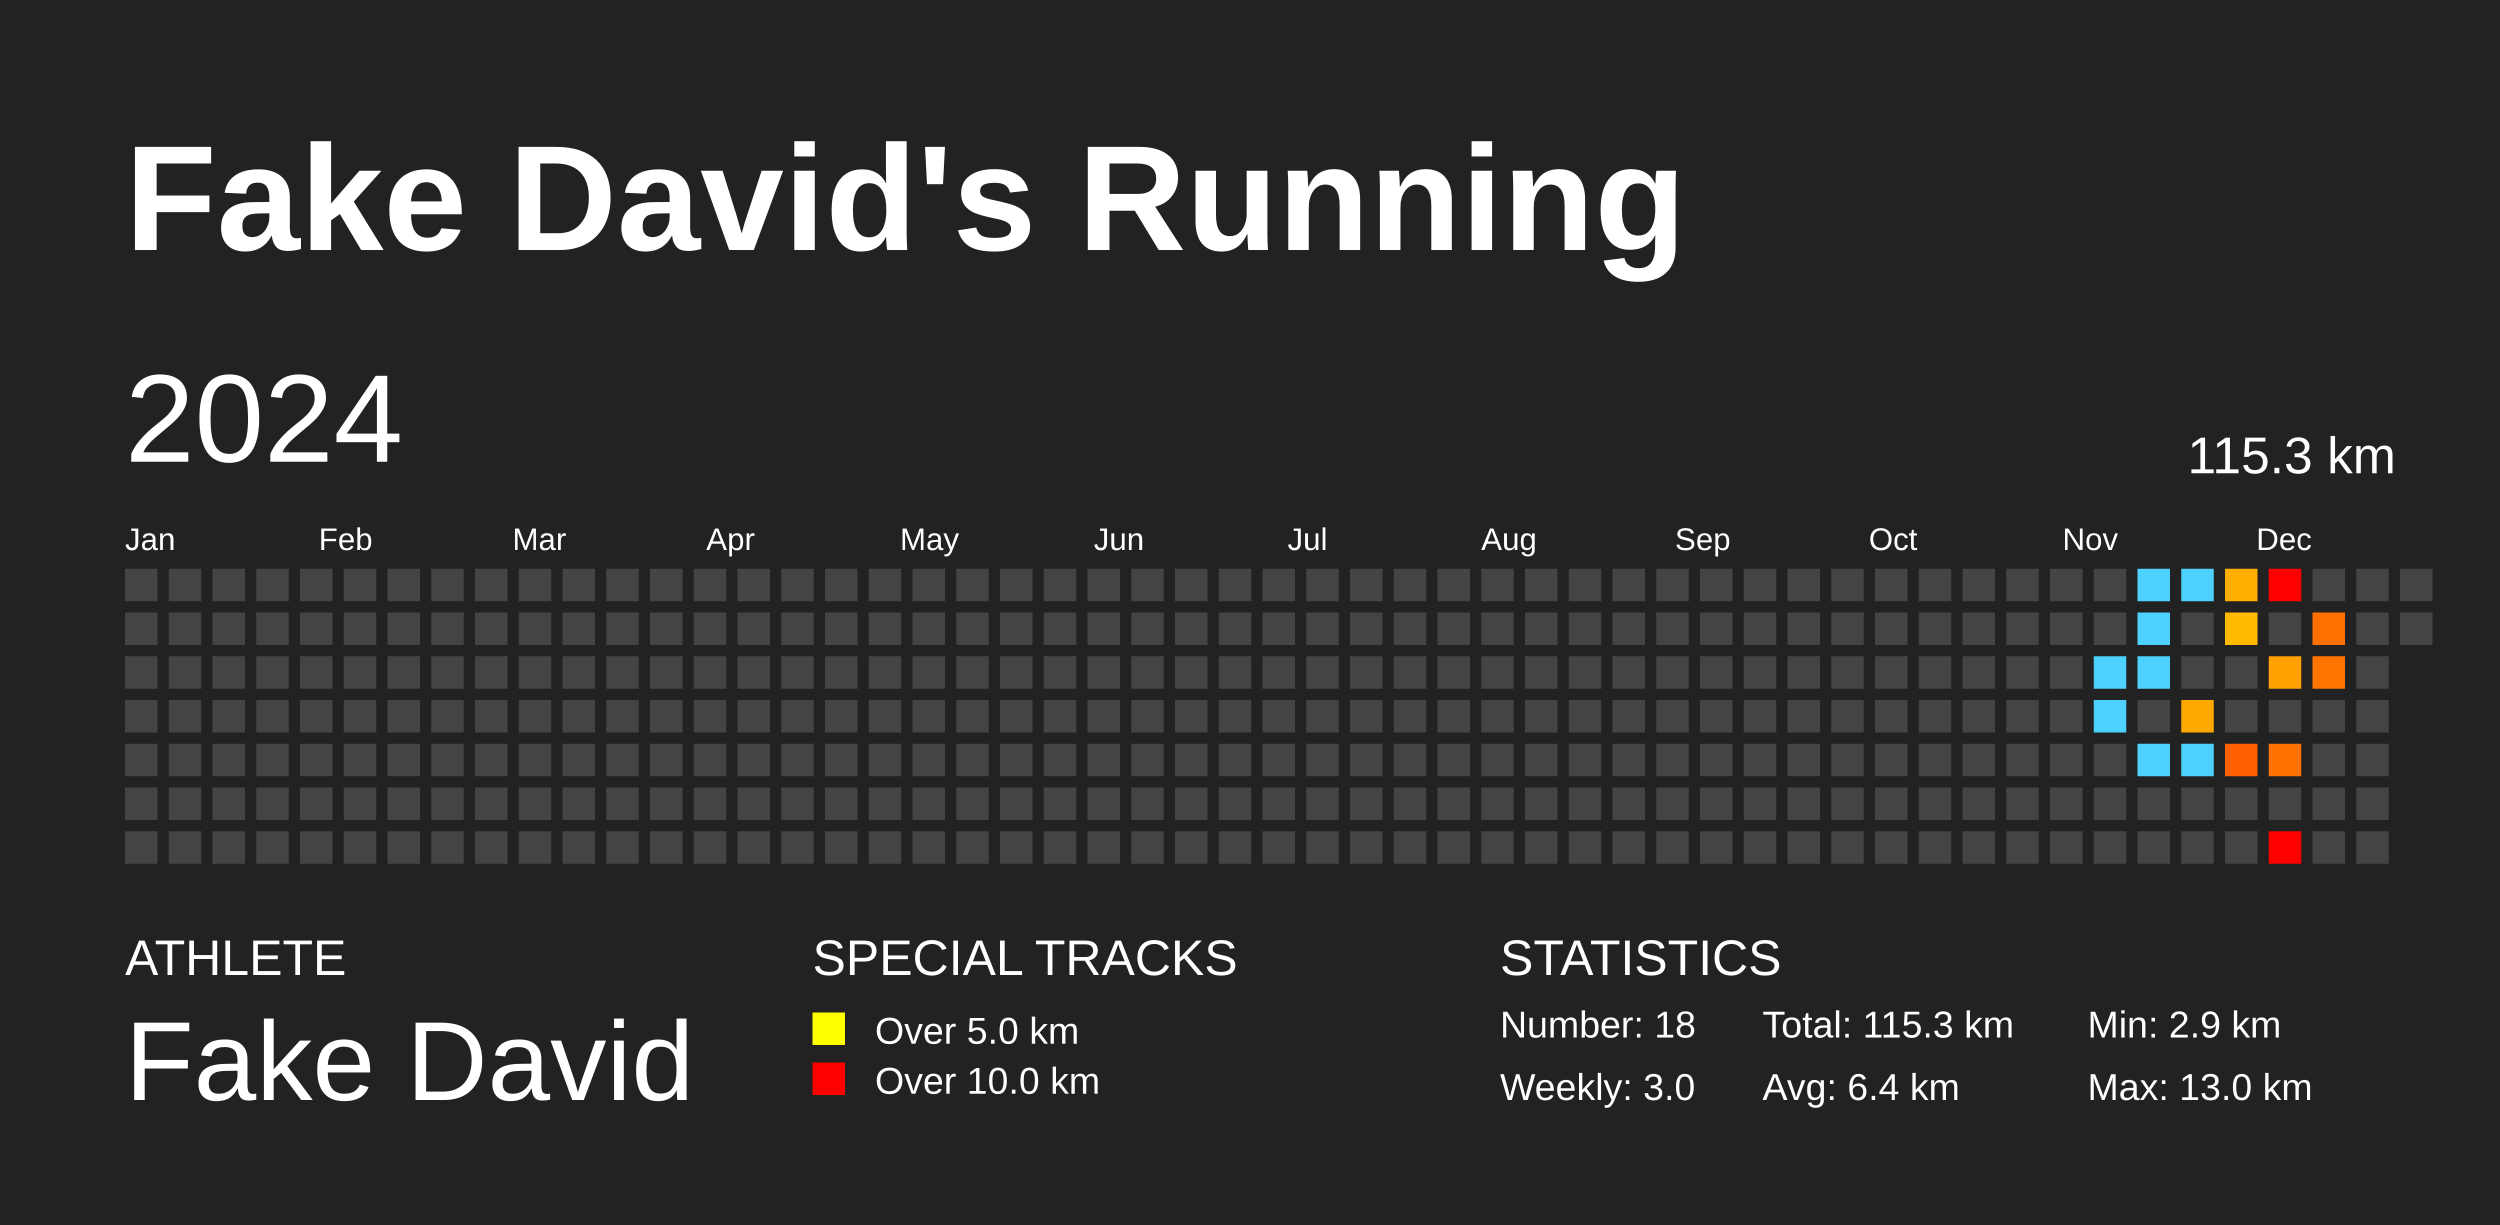
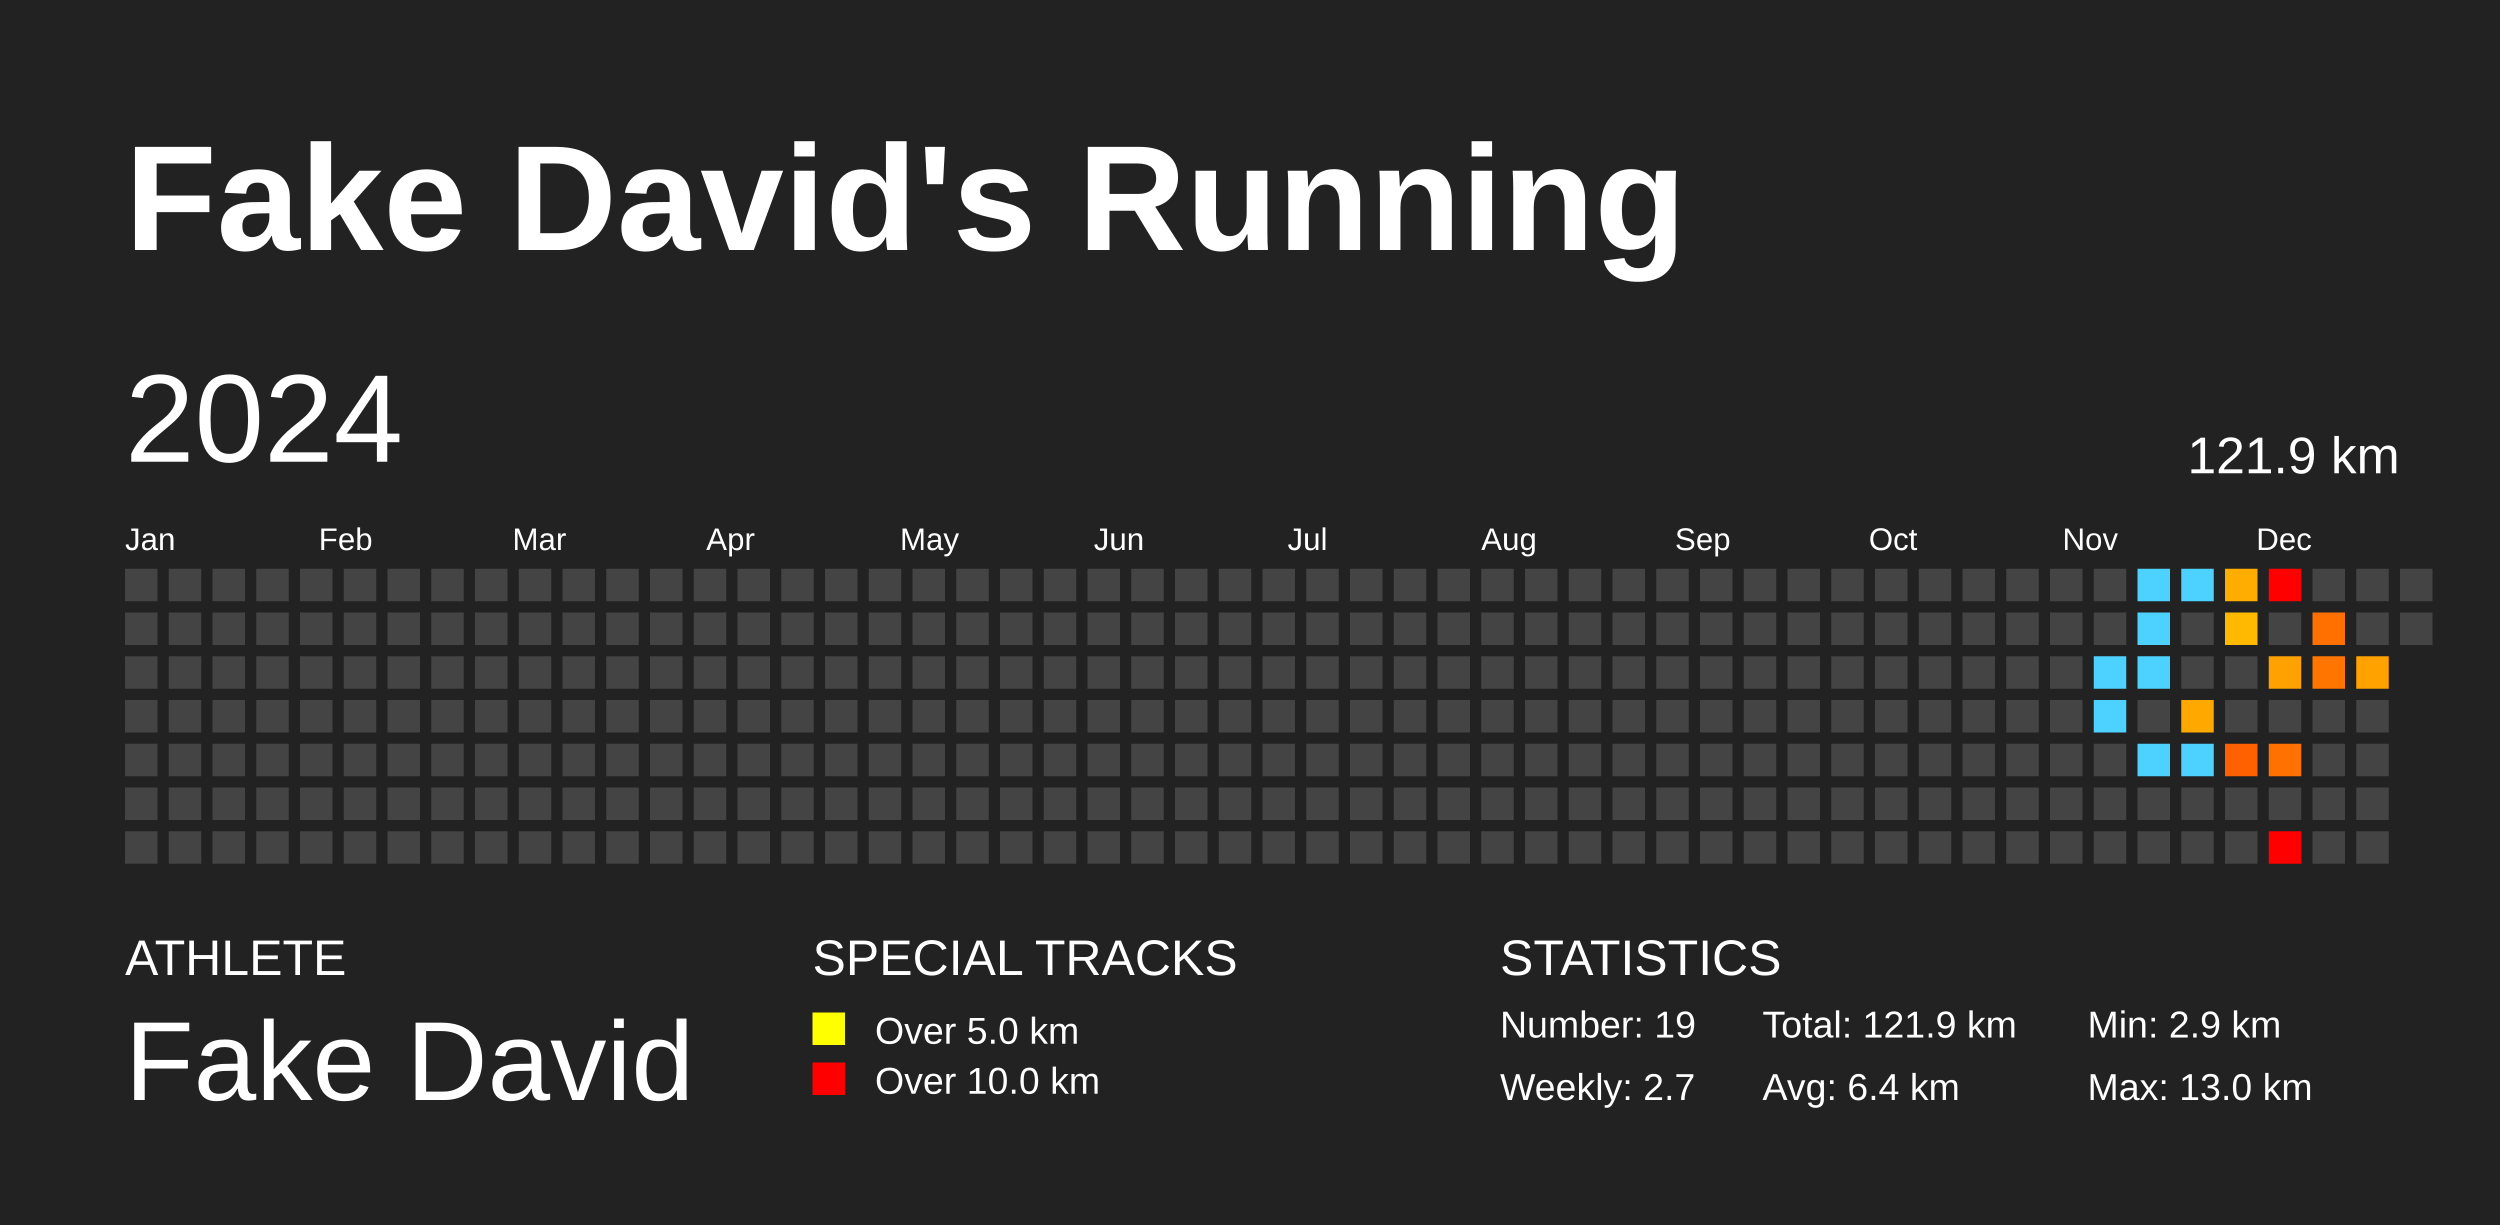
<svg xmlns="http://www.w3.org/2000/svg" baseProfile="full" height="98mm" version="1.1" viewBox="0,0,200,98" width="200mm">
  <defs />
  <rect fill="#222222" height="98" width="200" x="0" y="0" />
  <text fill="#FFFFFF" style="font-size:12px; font-family:Arial; font-weight:bold;" x="10" y="20">Fake David's Running</text>
  <text fill="#FFFFFF" style="font-size:4px; font-family:Arial" x="10" y="78">ATHLETE</text>
  <text fill="#FFFFFF" style="font-size:9px; font-family:Arial" x="10" y="88">Fake David</text>
  <text fill="#FFFFFF" style="font-size:4px; font-family:Arial" x="65" y="78">SPECIAL TRACKS</text>
  <rect fill="yellow" height="2.6" width="2.6" x="65" y="81" />
  <text fill="#FFFFFF" style="font-size:3px; font-family:Arial" x="70" y="83.5">Over 5.0 km</text>
  <rect fill="red" height="2.6" width="2.6" x="65" y="85" />
  <text fill="#FFFFFF" style="font-size:3px; font-family:Arial" x="70" y="87.5">Over 10.0 km</text>
  <text fill="#FFFFFF" style="font-size:4px; font-family:Arial" x="120" y="78">STATISTICS</text>
-   <text fill="#FFFFFF" style="font-size:3px; font-family:Arial" x="120" y="83">Number: 18</text>
-   <text fill="#FFFFFF" style="font-size:3px; font-family:Arial" x="120" y="88">Weekly: 3.0</text>
-   <text fill="#FFFFFF" style="font-size:3px; font-family:Arial" x="141" y="83">Total: 115.3 km</text>
+   <text fill="#FFFFFF" style="font-size:3px; font-family:Arial" x="120" y="83">Number: 19</text>
+   <text fill="#FFFFFF" style="font-size:3px; font-family:Arial" x="120" y="88">Weekly: 2.7</text>
+   <text fill="#FFFFFF" style="font-size:3px; font-family:Arial" x="141" y="83">Total: 121.9 km</text>
  <text fill="#FFFFFF" style="font-size:3px; font-family:Arial" x="141" y="88">Avg: 6.4 km</text>
  <text fill="#FFFFFF" style="font-size:3px; font-family:Arial" x="167" y="83">Min: 2.9 km</text>
  <text fill="#FFFFFF" style="font-size:3px; font-family:Arial" x="167" y="88">Max: 13.0 km</text>
  <text dominant-baseline="hanging" fill="#FFFFFF" style="font-size:10.0px; font-family:Arial;" x="10" y="30">2024</text>
-   <text dominant-baseline="hanging" fill="#FFFFFF" style="font-size:4.125px; font-family:Arial;" x="175" y="35">115.3 km</text>
+   <text dominant-baseline="hanging" fill="#FFFFFF" style="font-size:4.125px; font-family:Arial;" x="175" y="35">121.9 km</text>
  <text fill="#FFFFFF" style="font-size:2.5px; font-family:Arial" x="10.0" y="44">Jan</text>
  <text fill="#FFFFFF" style="font-size:2.5px; font-family:Arial" x="25.5" y="44">Feb</text>
  <text fill="#FFFFFF" style="font-size:2.5px; font-family:Arial" x="41.0" y="44">Mar</text>
  <text fill="#FFFFFF" style="font-size:2.5px; font-family:Arial" x="56.5" y="44">Apr</text>
  <text fill="#FFFFFF" style="font-size:2.5px; font-family:Arial" x="72.0" y="44">May</text>
  <text fill="#FFFFFF" style="font-size:2.5px; font-family:Arial" x="87.5" y="44">Jun</text>
  <text fill="#FFFFFF" style="font-size:2.5px; font-family:Arial" x="103.0" y="44">Jul</text>
  <text fill="#FFFFFF" style="font-size:2.5px; font-family:Arial" x="118.5" y="44">Aug</text>
  <text fill="#FFFFFF" style="font-size:2.5px; font-family:Arial" x="134.0" y="44">Sep</text>
  <text fill="#FFFFFF" style="font-size:2.5px; font-family:Arial" x="149.5" y="44">Oct</text>
  <text fill="#FFFFFF" style="font-size:2.5px; font-family:Arial" x="165.0" y="44">Nov</text>
  <text fill="#FFFFFF" style="font-size:2.5px; font-family:Arial" x="180.5" y="44">Dec</text>
  <rect fill="#444444" height="2.6" width="2.6" x="10.0" y="45.5" />
  <rect fill="#444444" height="2.6" width="2.6" x="10.0" y="49.0" />
  <rect fill="#444444" height="2.6" width="2.6" x="10.0" y="52.5" />
  <rect fill="#444444" height="2.6" width="2.6" x="10.0" y="56.0" />
  <rect fill="#444444" height="2.6" width="2.6" x="10.0" y="59.5" />
  <rect fill="#444444" height="2.6" width="2.6" x="10.0" y="63.0" />
  <rect fill="#444444" height="2.6" width="2.6" x="10.0" y="66.5" />
  <rect fill="#444444" height="2.6" width="2.6" x="13.5" y="45.5" />
  <rect fill="#444444" height="2.6" width="2.6" x="13.5" y="49.0" />
  <rect fill="#444444" height="2.6" width="2.6" x="13.5" y="52.5" />
  <rect fill="#444444" height="2.6" width="2.6" x="13.5" y="56.0" />
  <rect fill="#444444" height="2.6" width="2.6" x="13.5" y="59.5" />
  <rect fill="#444444" height="2.6" width="2.6" x="13.5" y="63.0" />
  <rect fill="#444444" height="2.6" width="2.6" x="13.5" y="66.5" />
  <rect fill="#444444" height="2.6" width="2.6" x="17.0" y="45.5" />
  <rect fill="#444444" height="2.6" width="2.6" x="17.0" y="49.0" />
  <rect fill="#444444" height="2.6" width="2.6" x="17.0" y="52.5" />
  <rect fill="#444444" height="2.6" width="2.6" x="17.0" y="56.0" />
  <rect fill="#444444" height="2.6" width="2.6" x="17.0" y="59.5" />
  <rect fill="#444444" height="2.6" width="2.6" x="17.0" y="63.0" />
  <rect fill="#444444" height="2.6" width="2.6" x="17.0" y="66.5" />
  <rect fill="#444444" height="2.6" width="2.6" x="20.5" y="45.5" />
  <rect fill="#444444" height="2.6" width="2.6" x="20.5" y="49.0" />
  <rect fill="#444444" height="2.6" width="2.6" x="20.5" y="52.5" />
  <rect fill="#444444" height="2.6" width="2.6" x="20.5" y="56.0" />
  <rect fill="#444444" height="2.6" width="2.6" x="20.5" y="59.5" />
  <rect fill="#444444" height="2.6" width="2.6" x="20.5" y="63.0" />
  <rect fill="#444444" height="2.6" width="2.6" x="20.5" y="66.5" />
  <rect fill="#444444" height="2.6" width="2.6" x="24.0" y="45.5" />
  <rect fill="#444444" height="2.6" width="2.6" x="24.0" y="49.0" />
  <rect fill="#444444" height="2.6" width="2.6" x="24.0" y="52.5" />
  <rect fill="#444444" height="2.6" width="2.6" x="24.0" y="56.0" />
  <rect fill="#444444" height="2.6" width="2.6" x="24.0" y="59.5" />
  <rect fill="#444444" height="2.6" width="2.6" x="24.0" y="63.0" />
  <rect fill="#444444" height="2.6" width="2.6" x="24.0" y="66.5" />
  <rect fill="#444444" height="2.6" width="2.6" x="27.5" y="45.5" />
  <rect fill="#444444" height="2.6" width="2.6" x="27.5" y="49.0" />
  <rect fill="#444444" height="2.6" width="2.6" x="27.5" y="52.5" />
  <rect fill="#444444" height="2.6" width="2.6" x="27.5" y="56.0" />
  <rect fill="#444444" height="2.6" width="2.6" x="27.5" y="59.5" />
  <rect fill="#444444" height="2.6" width="2.6" x="27.5" y="63.0" />
  <rect fill="#444444" height="2.6" width="2.6" x="27.5" y="66.5" />
  <rect fill="#444444" height="2.6" width="2.6" x="31.0" y="45.5" />
  <rect fill="#444444" height="2.6" width="2.6" x="31.0" y="49.0" />
  <rect fill="#444444" height="2.6" width="2.6" x="31.0" y="52.5" />
  <rect fill="#444444" height="2.6" width="2.6" x="31.0" y="56.0" />
  <rect fill="#444444" height="2.6" width="2.6" x="31.0" y="59.5" />
  <rect fill="#444444" height="2.6" width="2.6" x="31.0" y="63.0" />
  <rect fill="#444444" height="2.6" width="2.6" x="31.0" y="66.5" />
  <rect fill="#444444" height="2.6" width="2.6" x="34.5" y="45.5" />
  <rect fill="#444444" height="2.6" width="2.6" x="34.5" y="49.0" />
  <rect fill="#444444" height="2.6" width="2.6" x="34.5" y="52.5" />
  <rect fill="#444444" height="2.6" width="2.6" x="34.5" y="56.0" />
  <rect fill="#444444" height="2.6" width="2.6" x="34.5" y="59.5" />
  <rect fill="#444444" height="2.6" width="2.6" x="34.5" y="63.0" />
  <rect fill="#444444" height="2.6" width="2.6" x="34.5" y="66.5" />
  <rect fill="#444444" height="2.6" width="2.6" x="38.0" y="45.5" />
  <rect fill="#444444" height="2.6" width="2.6" x="38.0" y="49.0" />
  <rect fill="#444444" height="2.6" width="2.6" x="38.0" y="52.5" />
  <rect fill="#444444" height="2.6" width="2.6" x="38.0" y="56.0" />
  <rect fill="#444444" height="2.6" width="2.6" x="38.0" y="59.5" />
  <rect fill="#444444" height="2.6" width="2.6" x="38.0" y="63.0" />
  <rect fill="#444444" height="2.6" width="2.6" x="38.0" y="66.5" />
  <rect fill="#444444" height="2.6" width="2.6" x="41.5" y="45.5" />
  <rect fill="#444444" height="2.6" width="2.6" x="41.5" y="49.0" />
  <rect fill="#444444" height="2.6" width="2.6" x="41.5" y="52.5" />
  <rect fill="#444444" height="2.6" width="2.6" x="41.5" y="56.0" />
  <rect fill="#444444" height="2.6" width="2.6" x="41.5" y="59.5" />
  <rect fill="#444444" height="2.6" width="2.6" x="41.5" y="63.0" />
  <rect fill="#444444" height="2.6" width="2.6" x="41.5" y="66.5" />
  <rect fill="#444444" height="2.6" width="2.6" x="45.0" y="45.5" />
  <rect fill="#444444" height="2.6" width="2.6" x="45.0" y="49.0" />
  <rect fill="#444444" height="2.6" width="2.6" x="45.0" y="52.5" />
  <rect fill="#444444" height="2.6" width="2.6" x="45.0" y="56.0" />
  <rect fill="#444444" height="2.6" width="2.6" x="45.0" y="59.5" />
  <rect fill="#444444" height="2.6" width="2.6" x="45.0" y="63.0" />
  <rect fill="#444444" height="2.6" width="2.6" x="45.0" y="66.5" />
  <rect fill="#444444" height="2.6" width="2.6" x="48.5" y="45.5" />
  <rect fill="#444444" height="2.6" width="2.6" x="48.5" y="49.0" />
  <rect fill="#444444" height="2.6" width="2.6" x="48.5" y="52.5" />
  <rect fill="#444444" height="2.6" width="2.6" x="48.5" y="56.0" />
  <rect fill="#444444" height="2.6" width="2.6" x="48.5" y="59.5" />
  <rect fill="#444444" height="2.6" width="2.6" x="48.5" y="63.0" />
  <rect fill="#444444" height="2.6" width="2.6" x="48.5" y="66.5" />
  <rect fill="#444444" height="2.6" width="2.6" x="52.0" y="45.5" />
  <rect fill="#444444" height="2.6" width="2.6" x="52.0" y="49.0" />
  <rect fill="#444444" height="2.6" width="2.6" x="52.0" y="52.5" />
  <rect fill="#444444" height="2.6" width="2.6" x="52.0" y="56.0" />
  <rect fill="#444444" height="2.6" width="2.6" x="52.0" y="59.5" />
  <rect fill="#444444" height="2.6" width="2.6" x="52.0" y="63.0" />
  <rect fill="#444444" height="2.6" width="2.6" x="52.0" y="66.5" />
  <rect fill="#444444" height="2.6" width="2.6" x="55.5" y="45.5" />
  <rect fill="#444444" height="2.6" width="2.6" x="55.5" y="49.0" />
  <rect fill="#444444" height="2.6" width="2.6" x="55.5" y="52.5" />
  <rect fill="#444444" height="2.6" width="2.6" x="55.5" y="56.0" />
  <rect fill="#444444" height="2.6" width="2.6" x="55.5" y="59.5" />
  <rect fill="#444444" height="2.6" width="2.6" x="55.5" y="63.0" />
  <rect fill="#444444" height="2.6" width="2.6" x="55.5" y="66.5" />
  <rect fill="#444444" height="2.6" width="2.6" x="59.0" y="45.5" />
  <rect fill="#444444" height="2.6" width="2.6" x="59.0" y="49.0" />
  <rect fill="#444444" height="2.6" width="2.6" x="59.0" y="52.5" />
  <rect fill="#444444" height="2.6" width="2.6" x="59.0" y="56.0" />
  <rect fill="#444444" height="2.6" width="2.6" x="59.0" y="59.5" />
  <rect fill="#444444" height="2.6" width="2.6" x="59.0" y="63.0" />
  <rect fill="#444444" height="2.6" width="2.6" x="59.0" y="66.5" />
  <rect fill="#444444" height="2.6" width="2.6" x="62.5" y="45.5" />
  <rect fill="#444444" height="2.6" width="2.6" x="62.5" y="49.0" />
  <rect fill="#444444" height="2.6" width="2.6" x="62.5" y="52.5" />
  <rect fill="#444444" height="2.6" width="2.6" x="62.5" y="56.0" />
  <rect fill="#444444" height="2.6" width="2.6" x="62.5" y="59.5" />
  <rect fill="#444444" height="2.6" width="2.6" x="62.5" y="63.0" />
  <rect fill="#444444" height="2.6" width="2.6" x="62.5" y="66.5" />
  <rect fill="#444444" height="2.6" width="2.6" x="66.0" y="45.5" />
  <rect fill="#444444" height="2.6" width="2.6" x="66.0" y="49.0" />
  <rect fill="#444444" height="2.6" width="2.6" x="66.0" y="52.5" />
  <rect fill="#444444" height="2.6" width="2.6" x="66.0" y="56.0" />
  <rect fill="#444444" height="2.6" width="2.6" x="66.0" y="59.5" />
  <rect fill="#444444" height="2.6" width="2.6" x="66.0" y="63.0" />
  <rect fill="#444444" height="2.6" width="2.6" x="66.0" y="66.5" />
  <rect fill="#444444" height="2.6" width="2.6" x="69.5" y="45.5" />
  <rect fill="#444444" height="2.6" width="2.6" x="69.5" y="49.0" />
  <rect fill="#444444" height="2.6" width="2.6" x="69.5" y="52.5" />
  <rect fill="#444444" height="2.6" width="2.6" x="69.5" y="56.0" />
  <rect fill="#444444" height="2.6" width="2.6" x="69.5" y="59.5" />
  <rect fill="#444444" height="2.6" width="2.6" x="69.5" y="63.0" />
  <rect fill="#444444" height="2.6" width="2.6" x="69.5" y="66.5" />
  <rect fill="#444444" height="2.6" width="2.6" x="73.0" y="45.5" />
  <rect fill="#444444" height="2.6" width="2.6" x="73.0" y="49.0" />
  <rect fill="#444444" height="2.6" width="2.6" x="73.0" y="52.5" />
  <rect fill="#444444" height="2.6" width="2.6" x="73.0" y="56.0" />
  <rect fill="#444444" height="2.6" width="2.6" x="73.0" y="59.5" />
  <rect fill="#444444" height="2.6" width="2.6" x="73.0" y="63.0" />
  <rect fill="#444444" height="2.6" width="2.6" x="73.0" y="66.5" />
  <rect fill="#444444" height="2.6" width="2.6" x="76.5" y="45.5" />
  <rect fill="#444444" height="2.6" width="2.6" x="76.5" y="49.0" />
  <rect fill="#444444" height="2.6" width="2.6" x="76.5" y="52.5" />
  <rect fill="#444444" height="2.6" width="2.6" x="76.5" y="56.0" />
  <rect fill="#444444" height="2.6" width="2.6" x="76.5" y="59.5" />
  <rect fill="#444444" height="2.6" width="2.6" x="76.5" y="63.0" />
  <rect fill="#444444" height="2.6" width="2.6" x="76.5" y="66.5" />
  <rect fill="#444444" height="2.6" width="2.6" x="80.0" y="45.5" />
  <rect fill="#444444" height="2.6" width="2.6" x="80.0" y="49.0" />
  <rect fill="#444444" height="2.6" width="2.6" x="80.0" y="52.5" />
  <rect fill="#444444" height="2.6" width="2.6" x="80.0" y="56.0" />
  <rect fill="#444444" height="2.6" width="2.6" x="80.0" y="59.5" />
  <rect fill="#444444" height="2.6" width="2.6" x="80.0" y="63.0" />
  <rect fill="#444444" height="2.6" width="2.6" x="80.0" y="66.5" />
  <rect fill="#444444" height="2.6" width="2.6" x="83.5" y="45.5" />
  <rect fill="#444444" height="2.6" width="2.6" x="83.5" y="49.0" />
  <rect fill="#444444" height="2.6" width="2.6" x="83.5" y="52.5" />
  <rect fill="#444444" height="2.6" width="2.6" x="83.5" y="56.0" />
  <rect fill="#444444" height="2.6" width="2.6" x="83.5" y="59.5" />
  <rect fill="#444444" height="2.6" width="2.6" x="83.5" y="63.0" />
  <rect fill="#444444" height="2.6" width="2.6" x="83.5" y="66.5" />
  <rect fill="#444444" height="2.6" width="2.6" x="87.0" y="45.5" />
  <rect fill="#444444" height="2.6" width="2.6" x="87.0" y="49.0" />
  <rect fill="#444444" height="2.6" width="2.6" x="87.0" y="52.5" />
  <rect fill="#444444" height="2.6" width="2.6" x="87.0" y="56.0" />
  <rect fill="#444444" height="2.6" width="2.6" x="87.0" y="59.5" />
  <rect fill="#444444" height="2.6" width="2.6" x="87.0" y="63.0" />
  <rect fill="#444444" height="2.6" width="2.6" x="87.0" y="66.5" />
  <rect fill="#444444" height="2.6" width="2.6" x="90.5" y="45.5" />
  <rect fill="#444444" height="2.6" width="2.6" x="90.5" y="49.0" />
  <rect fill="#444444" height="2.6" width="2.6" x="90.5" y="52.5" />
  <rect fill="#444444" height="2.6" width="2.6" x="90.5" y="56.0" />
  <rect fill="#444444" height="2.6" width="2.6" x="90.5" y="59.5" />
  <rect fill="#444444" height="2.6" width="2.6" x="90.5" y="63.0" />
  <rect fill="#444444" height="2.6" width="2.6" x="90.5" y="66.5" />
  <rect fill="#444444" height="2.6" width="2.6" x="94.0" y="45.5" />
  <rect fill="#444444" height="2.6" width="2.6" x="94.0" y="49.0" />
  <rect fill="#444444" height="2.6" width="2.6" x="94.0" y="52.5" />
  <rect fill="#444444" height="2.6" width="2.6" x="94.0" y="56.0" />
  <rect fill="#444444" height="2.6" width="2.6" x="94.0" y="59.5" />
  <rect fill="#444444" height="2.6" width="2.6" x="94.0" y="63.0" />
  <rect fill="#444444" height="2.6" width="2.6" x="94.0" y="66.5" />
  <rect fill="#444444" height="2.6" width="2.6" x="97.5" y="45.5" />
  <rect fill="#444444" height="2.6" width="2.6" x="97.5" y="49.0" />
  <rect fill="#444444" height="2.6" width="2.6" x="97.5" y="52.5" />
  <rect fill="#444444" height="2.6" width="2.6" x="97.5" y="56.0" />
  <rect fill="#444444" height="2.6" width="2.6" x="97.5" y="59.5" />
  <rect fill="#444444" height="2.6" width="2.6" x="97.5" y="63.0" />
  <rect fill="#444444" height="2.6" width="2.6" x="97.5" y="66.5" />
  <rect fill="#444444" height="2.6" width="2.6" x="101.0" y="45.5" />
  <rect fill="#444444" height="2.6" width="2.6" x="101.0" y="49.0" />
  <rect fill="#444444" height="2.6" width="2.6" x="101.0" y="52.5" />
  <rect fill="#444444" height="2.6" width="2.6" x="101.0" y="56.0" />
  <rect fill="#444444" height="2.6" width="2.6" x="101.0" y="59.5" />
  <rect fill="#444444" height="2.6" width="2.6" x="101.0" y="63.0" />
  <rect fill="#444444" height="2.6" width="2.6" x="101.0" y="66.5" />
  <rect fill="#444444" height="2.6" width="2.6" x="104.5" y="45.5" />
  <rect fill="#444444" height="2.6" width="2.6" x="104.5" y="49.0" />
  <rect fill="#444444" height="2.6" width="2.6" x="104.5" y="52.5" />
  <rect fill="#444444" height="2.6" width="2.6" x="104.5" y="56.0" />
  <rect fill="#444444" height="2.6" width="2.6" x="104.5" y="59.5" />
  <rect fill="#444444" height="2.6" width="2.6" x="104.5" y="63.0" />
  <rect fill="#444444" height="2.6" width="2.6" x="104.5" y="66.5" />
  <rect fill="#444444" height="2.6" width="2.6" x="108.0" y="45.5" />
  <rect fill="#444444" height="2.6" width="2.6" x="108.0" y="49.0" />
  <rect fill="#444444" height="2.6" width="2.6" x="108.0" y="52.5" />
  <rect fill="#444444" height="2.6" width="2.6" x="108.0" y="56.0" />
  <rect fill="#444444" height="2.6" width="2.6" x="108.0" y="59.5" />
  <rect fill="#444444" height="2.6" width="2.6" x="108.0" y="63.0" />
  <rect fill="#444444" height="2.6" width="2.6" x="108.0" y="66.5" />
  <rect fill="#444444" height="2.6" width="2.6" x="111.5" y="45.5" />
  <rect fill="#444444" height="2.6" width="2.6" x="111.5" y="49.0" />
  <rect fill="#444444" height="2.6" width="2.6" x="111.5" y="52.5" />
  <rect fill="#444444" height="2.6" width="2.6" x="111.5" y="56.0" />
  <rect fill="#444444" height="2.6" width="2.6" x="111.5" y="59.5" />
  <rect fill="#444444" height="2.6" width="2.6" x="111.5" y="63.0" />
  <rect fill="#444444" height="2.6" width="2.6" x="111.5" y="66.5" />
  <rect fill="#444444" height="2.6" width="2.6" x="115.0" y="45.5" />
  <rect fill="#444444" height="2.6" width="2.6" x="115.0" y="49.0" />
  <rect fill="#444444" height="2.6" width="2.6" x="115.0" y="52.5" />
  <rect fill="#444444" height="2.6" width="2.6" x="115.0" y="56.0" />
  <rect fill="#444444" height="2.6" width="2.6" x="115.0" y="59.5" />
  <rect fill="#444444" height="2.6" width="2.6" x="115.0" y="63.0" />
  <rect fill="#444444" height="2.6" width="2.6" x="115.0" y="66.5" />
  <rect fill="#444444" height="2.6" width="2.6" x="118.5" y="45.5" />
  <rect fill="#444444" height="2.6" width="2.6" x="118.5" y="49.0" />
  <rect fill="#444444" height="2.6" width="2.6" x="118.5" y="52.5" />
  <rect fill="#444444" height="2.6" width="2.6" x="118.5" y="56.0" />
  <rect fill="#444444" height="2.6" width="2.6" x="118.5" y="59.5" />
  <rect fill="#444444" height="2.6" width="2.6" x="118.5" y="63.0" />
  <rect fill="#444444" height="2.6" width="2.6" x="118.5" y="66.5" />
  <rect fill="#444444" height="2.6" width="2.6" x="122.0" y="45.5" />
  <rect fill="#444444" height="2.6" width="2.6" x="122.0" y="49.0" />
  <rect fill="#444444" height="2.6" width="2.6" x="122.0" y="52.5" />
  <rect fill="#444444" height="2.6" width="2.6" x="122.0" y="56.0" />
  <rect fill="#444444" height="2.6" width="2.6" x="122.0" y="59.5" />
  <rect fill="#444444" height="2.6" width="2.6" x="122.0" y="63.0" />
  <rect fill="#444444" height="2.6" width="2.6" x="122.0" y="66.5" />
  <rect fill="#444444" height="2.6" width="2.6" x="125.5" y="45.5" />
  <rect fill="#444444" height="2.6" width="2.6" x="125.5" y="49.0" />
  <rect fill="#444444" height="2.6" width="2.6" x="125.5" y="52.5" />
  <rect fill="#444444" height="2.6" width="2.6" x="125.5" y="56.0" />
  <rect fill="#444444" height="2.6" width="2.6" x="125.5" y="59.5" />
  <rect fill="#444444" height="2.6" width="2.6" x="125.5" y="63.0" />
  <rect fill="#444444" height="2.6" width="2.6" x="125.5" y="66.5" />
  <rect fill="#444444" height="2.6" width="2.6" x="129.0" y="45.5" />
  <rect fill="#444444" height="2.6" width="2.6" x="129.0" y="49.0" />
  <rect fill="#444444" height="2.6" width="2.6" x="129.0" y="52.5" />
  <rect fill="#444444" height="2.6" width="2.6" x="129.0" y="56.0" />
  <rect fill="#444444" height="2.6" width="2.6" x="129.0" y="59.5" />
  <rect fill="#444444" height="2.6" width="2.6" x="129.0" y="63.0" />
  <rect fill="#444444" height="2.6" width="2.6" x="129.0" y="66.5" />
  <rect fill="#444444" height="2.6" width="2.6" x="132.5" y="45.5" />
  <rect fill="#444444" height="2.6" width="2.6" x="132.5" y="49.0" />
  <rect fill="#444444" height="2.6" width="2.6" x="132.5" y="52.5" />
  <rect fill="#444444" height="2.6" width="2.6" x="132.5" y="56.0" />
  <rect fill="#444444" height="2.6" width="2.6" x="132.5" y="59.5" />
  <rect fill="#444444" height="2.6" width="2.6" x="132.5" y="63.0" />
  <rect fill="#444444" height="2.6" width="2.6" x="132.5" y="66.5" />
  <rect fill="#444444" height="2.6" width="2.6" x="136.0" y="45.5" />
  <rect fill="#444444" height="2.6" width="2.6" x="136.0" y="49.0" />
  <rect fill="#444444" height="2.6" width="2.6" x="136.0" y="52.5" />
  <rect fill="#444444" height="2.6" width="2.6" x="136.0" y="56.0" />
  <rect fill="#444444" height="2.6" width="2.6" x="136.0" y="59.5" />
  <rect fill="#444444" height="2.6" width="2.6" x="136.0" y="63.0" />
  <rect fill="#444444" height="2.6" width="2.6" x="136.0" y="66.5" />
  <rect fill="#444444" height="2.6" width="2.6" x="139.5" y="45.5" />
  <rect fill="#444444" height="2.6" width="2.6" x="139.5" y="49.0" />
  <rect fill="#444444" height="2.6" width="2.6" x="139.5" y="52.5" />
  <rect fill="#444444" height="2.6" width="2.6" x="139.5" y="56.0" />
  <rect fill="#444444" height="2.6" width="2.6" x="139.5" y="59.5" />
  <rect fill="#444444" height="2.6" width="2.6" x="139.5" y="63.0" />
  <rect fill="#444444" height="2.6" width="2.6" x="139.5" y="66.5" />
  <rect fill="#444444" height="2.6" width="2.6" x="143.0" y="45.5" />
  <rect fill="#444444" height="2.6" width="2.6" x="143.0" y="49.0" />
  <rect fill="#444444" height="2.6" width="2.6" x="143.0" y="52.5" />
  <rect fill="#444444" height="2.6" width="2.6" x="143.0" y="56.0" />
  <rect fill="#444444" height="2.6" width="2.6" x="143.0" y="59.5" />
  <rect fill="#444444" height="2.6" width="2.6" x="143.0" y="63.0" />
  <rect fill="#444444" height="2.6" width="2.6" x="143.0" y="66.5" />
  <rect fill="#444444" height="2.6" width="2.6" x="146.5" y="45.5" />
  <rect fill="#444444" height="2.6" width="2.6" x="146.5" y="49.0" />
  <rect fill="#444444" height="2.6" width="2.6" x="146.5" y="52.5" />
  <rect fill="#444444" height="2.6" width="2.6" x="146.5" y="56.0" />
  <rect fill="#444444" height="2.6" width="2.6" x="146.5" y="59.5" />
  <rect fill="#444444" height="2.6" width="2.6" x="146.5" y="63.0" />
  <rect fill="#444444" height="2.6" width="2.6" x="146.5" y="66.5" />
  <rect fill="#444444" height="2.6" width="2.6" x="150.0" y="45.5" />
  <rect fill="#444444" height="2.6" width="2.6" x="150.0" y="49.0" />
  <rect fill="#444444" height="2.6" width="2.6" x="150.0" y="52.5" />
  <rect fill="#444444" height="2.6" width="2.6" x="150.0" y="56.0" />
  <rect fill="#444444" height="2.6" width="2.6" x="150.0" y="59.5" />
  <rect fill="#444444" height="2.6" width="2.6" x="150.0" y="63.0" />
  <rect fill="#444444" height="2.6" width="2.6" x="150.0" y="66.5" />
  <rect fill="#444444" height="2.6" width="2.6" x="153.5" y="45.5" />
  <rect fill="#444444" height="2.6" width="2.6" x="153.5" y="49.0" />
  <rect fill="#444444" height="2.6" width="2.6" x="153.5" y="52.5" />
  <rect fill="#444444" height="2.6" width="2.6" x="153.5" y="56.0" />
  <rect fill="#444444" height="2.6" width="2.6" x="153.5" y="59.5" />
  <rect fill="#444444" height="2.6" width="2.6" x="153.5" y="63.0" />
  <rect fill="#444444" height="2.6" width="2.6" x="153.5" y="66.5" />
  <rect fill="#444444" height="2.6" width="2.6" x="157.0" y="45.5" />
  <rect fill="#444444" height="2.6" width="2.6" x="157.0" y="49.0" />
  <rect fill="#444444" height="2.6" width="2.6" x="157.0" y="52.5" />
  <rect fill="#444444" height="2.6" width="2.6" x="157.0" y="56.0" />
  <rect fill="#444444" height="2.6" width="2.6" x="157.0" y="59.5" />
  <rect fill="#444444" height="2.6" width="2.6" x="157.0" y="63.0" />
  <rect fill="#444444" height="2.6" width="2.6" x="157.0" y="66.5" />
  <rect fill="#444444" height="2.6" width="2.6" x="160.5" y="45.5" />
  <rect fill="#444444" height="2.6" width="2.6" x="160.5" y="49.0" />
  <rect fill="#444444" height="2.6" width="2.6" x="160.5" y="52.5" />
  <rect fill="#444444" height="2.6" width="2.6" x="160.5" y="56.0" />
  <rect fill="#444444" height="2.6" width="2.6" x="160.5" y="59.5" />
  <rect fill="#444444" height="2.6" width="2.6" x="160.5" y="63.0" />
  <rect fill="#444444" height="2.6" width="2.6" x="160.5" y="66.5" />
  <rect fill="#444444" height="2.6" width="2.6" x="164.0" y="45.5" />
  <rect fill="#444444" height="2.6" width="2.6" x="164.0" y="49.0" />
  <rect fill="#444444" height="2.6" width="2.6" x="164.0" y="52.5" />
  <rect fill="#444444" height="2.6" width="2.6" x="164.0" y="56.0" />
  <rect fill="#444444" height="2.6" width="2.6" x="164.0" y="59.5" />
  <rect fill="#444444" height="2.6" width="2.6" x="164.0" y="63.0" />
  <rect fill="#444444" height="2.6" width="2.6" x="164.0" y="66.5" />
  <rect fill="#444444" height="2.6" width="2.6" x="167.5" y="45.5" />
  <rect fill="#444444" height="2.6" width="2.6" x="167.5" y="49.0" />
  <rect fill="#4dd2ff" height="2.6" width="2.6" x="167.5" y="52.5" />
  <rect fill="#4dd2ff" height="2.6" width="2.6" x="167.5" y="56.0" />
  <rect fill="#444444" height="2.6" width="2.6" x="167.5" y="59.5" />
  <rect fill="#444444" height="2.6" width="2.6" x="167.5" y="63.0" />
  <rect fill="#444444" height="2.6" width="2.6" x="167.5" y="66.5" />
  <rect fill="#4dd2ff" height="2.6" width="2.6" x="171.0" y="45.5" />
  <rect fill="#4dd2ff" height="2.6" width="2.6" x="171.0" y="49.0" />
  <rect fill="#4dd2ff" height="2.6" width="2.6" x="171.0" y="52.5" />
  <rect fill="#444444" height="2.6" width="2.6" x="171.0" y="56.0" />
  <rect fill="#4dd2ff" height="2.6" width="2.6" x="171.0" y="59.5" />
  <rect fill="#444444" height="2.6" width="2.6" x="171.0" y="63.0" />
  <rect fill="#444444" height="2.6" width="2.6" x="171.0" y="66.5" />
  <rect fill="#4dd2ff" height="2.6" width="2.6" x="174.5" y="45.5" />
  <rect fill="#444444" height="2.6" width="2.6" x="174.5" y="49.0" />
  <rect fill="#444444" height="2.6" width="2.6" x="174.5" y="52.5" />
  <rect fill="#ffa800" height="2.6" width="2.6" x="174.5" y="56.0" />
  <rect fill="#4dd2ff" height="2.6" width="2.6" x="174.5" y="59.5" />
  <rect fill="#444444" height="2.6" width="2.6" x="174.5" y="63.0" />
  <rect fill="#444444" height="2.6" width="2.6" x="174.5" y="66.5" />
  <rect fill="#ffae00" height="2.6" width="2.6" x="178.0" y="45.5" />
  <rect fill="#ffba00" height="2.6" width="2.6" x="178.0" y="49.0" />
  <rect fill="#444444" height="2.6" width="2.6" x="178.0" y="52.5" />
  <rect fill="#444444" height="2.6" width="2.6" x="178.0" y="56.0" />
  <rect fill="#ff6000" height="2.6" width="2.6" x="178.0" y="59.5" />
  <rect fill="#444444" height="2.6" width="2.6" x="178.0" y="63.0" />
  <rect fill="#444444" height="2.6" width="2.6" x="178.0" y="66.5" />
  <rect fill="red" height="2.6" width="2.6" x="181.5" y="45.5" />
  <rect fill="#444444" height="2.6" width="2.6" x="181.5" y="49.0" />
  <rect fill="#ffa100" height="2.6" width="2.6" x="181.5" y="52.5" />
  <rect fill="#444444" height="2.6" width="2.6" x="181.5" y="56.0" />
  <rect fill="#ff7100" height="2.6" width="2.6" x="181.5" y="59.5" />
  <rect fill="#444444" height="2.6" width="2.6" x="181.5" y="63.0" />
  <rect fill="red" height="2.6" width="2.6" x="181.5" y="66.5" />
  <rect fill="#444444" height="2.6" width="2.6" x="185.0" y="45.5" />
  <rect fill="#ff7000" height="2.6" width="2.6" x="185.0" y="49.0" />
  <rect fill="#ff7500" height="2.6" width="2.6" x="185.0" y="52.5" />
  <rect fill="#444444" height="2.6" width="2.6" x="185.0" y="56.0" />
  <rect fill="#444444" height="2.6" width="2.6" x="185.0" y="59.5" />
  <rect fill="#444444" height="2.6" width="2.6" x="185.0" y="63.0" />
  <rect fill="#444444" height="2.6" width="2.6" x="185.0" y="66.5" />
  <rect fill="#444444" height="2.6" width="2.6" x="188.5" y="45.5" />
  <rect fill="#444444" height="2.6" width="2.6" x="188.5" y="49.0" />
-   <rect fill="#444444" height="2.6" width="2.6" x="188.5" y="52.5" />
+   <rect fill="#ffa200" height="2.6" width="2.6" x="188.5" y="52.5" />
  <rect fill="#444444" height="2.6" width="2.6" x="188.5" y="56.0" />
  <rect fill="#444444" height="2.6" width="2.6" x="188.5" y="59.5" />
  <rect fill="#444444" height="2.6" width="2.6" x="188.5" y="63.0" />
  <rect fill="#444444" height="2.6" width="2.6" x="188.5" y="66.5" />
  <rect fill="#444444" height="2.6" width="2.6" x="192.0" y="45.5" />
  <rect fill="#444444" height="2.6" width="2.6" x="192.0" y="49.0" />
</svg>
